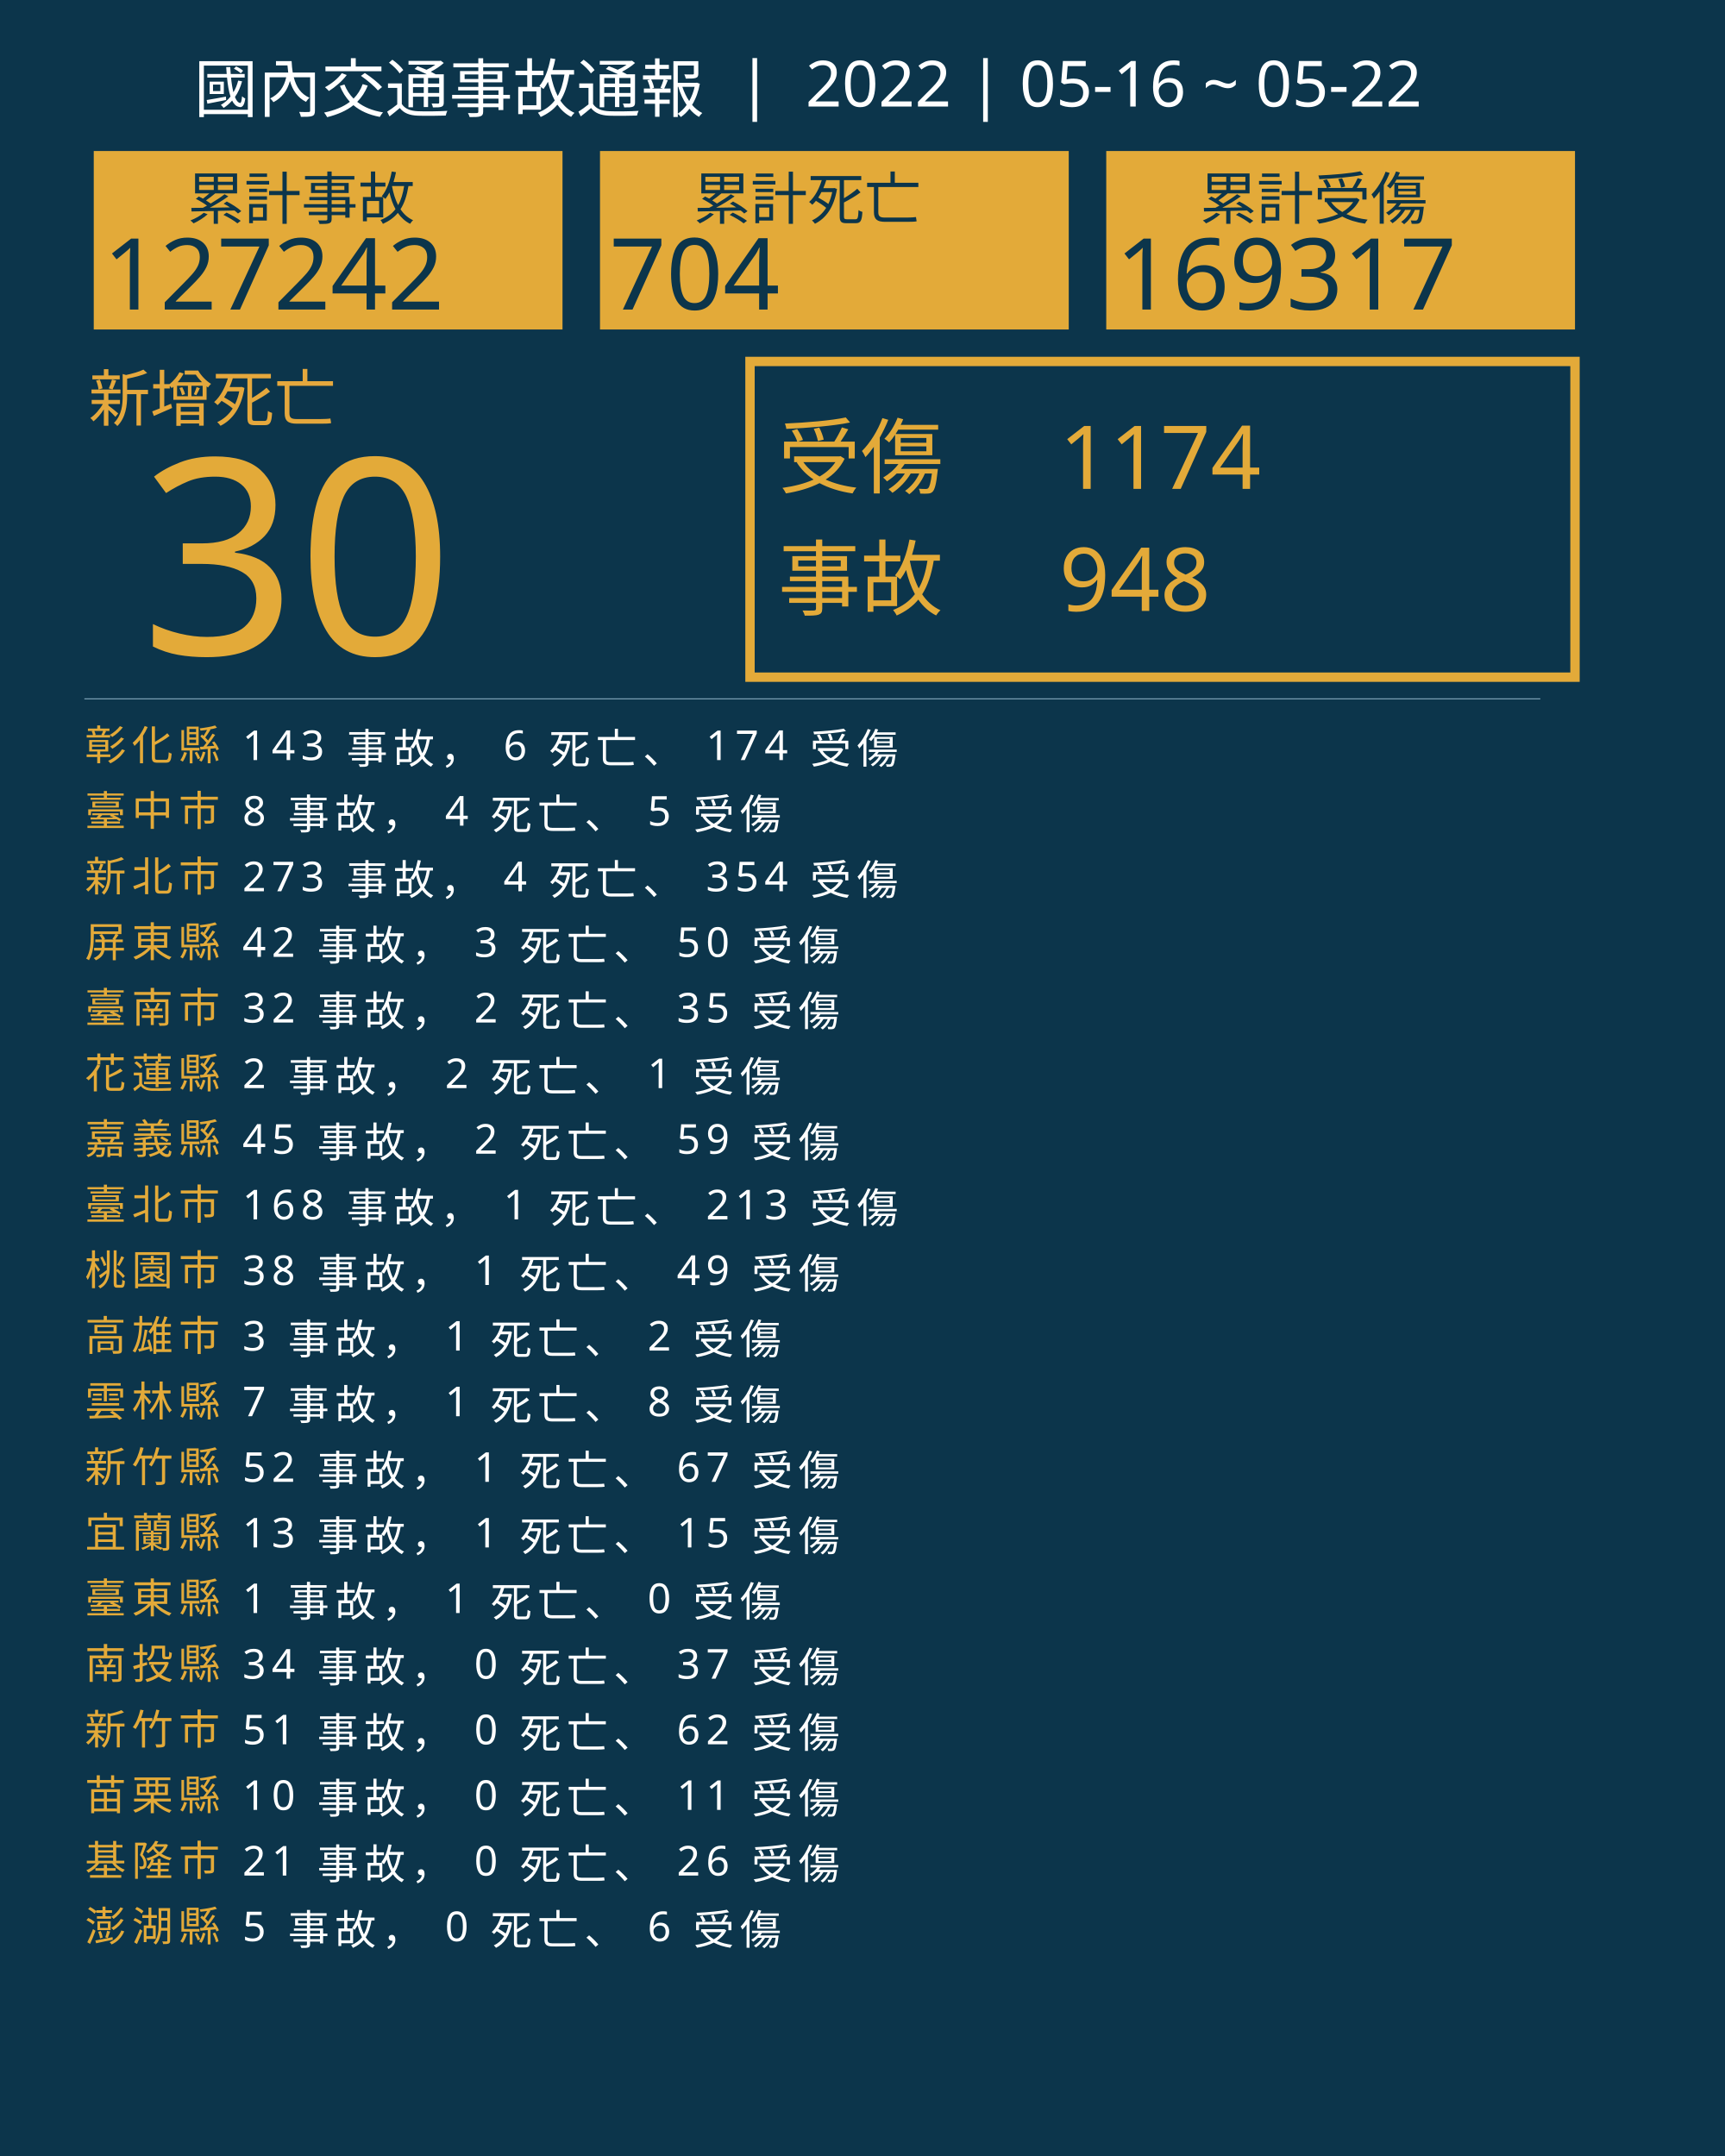
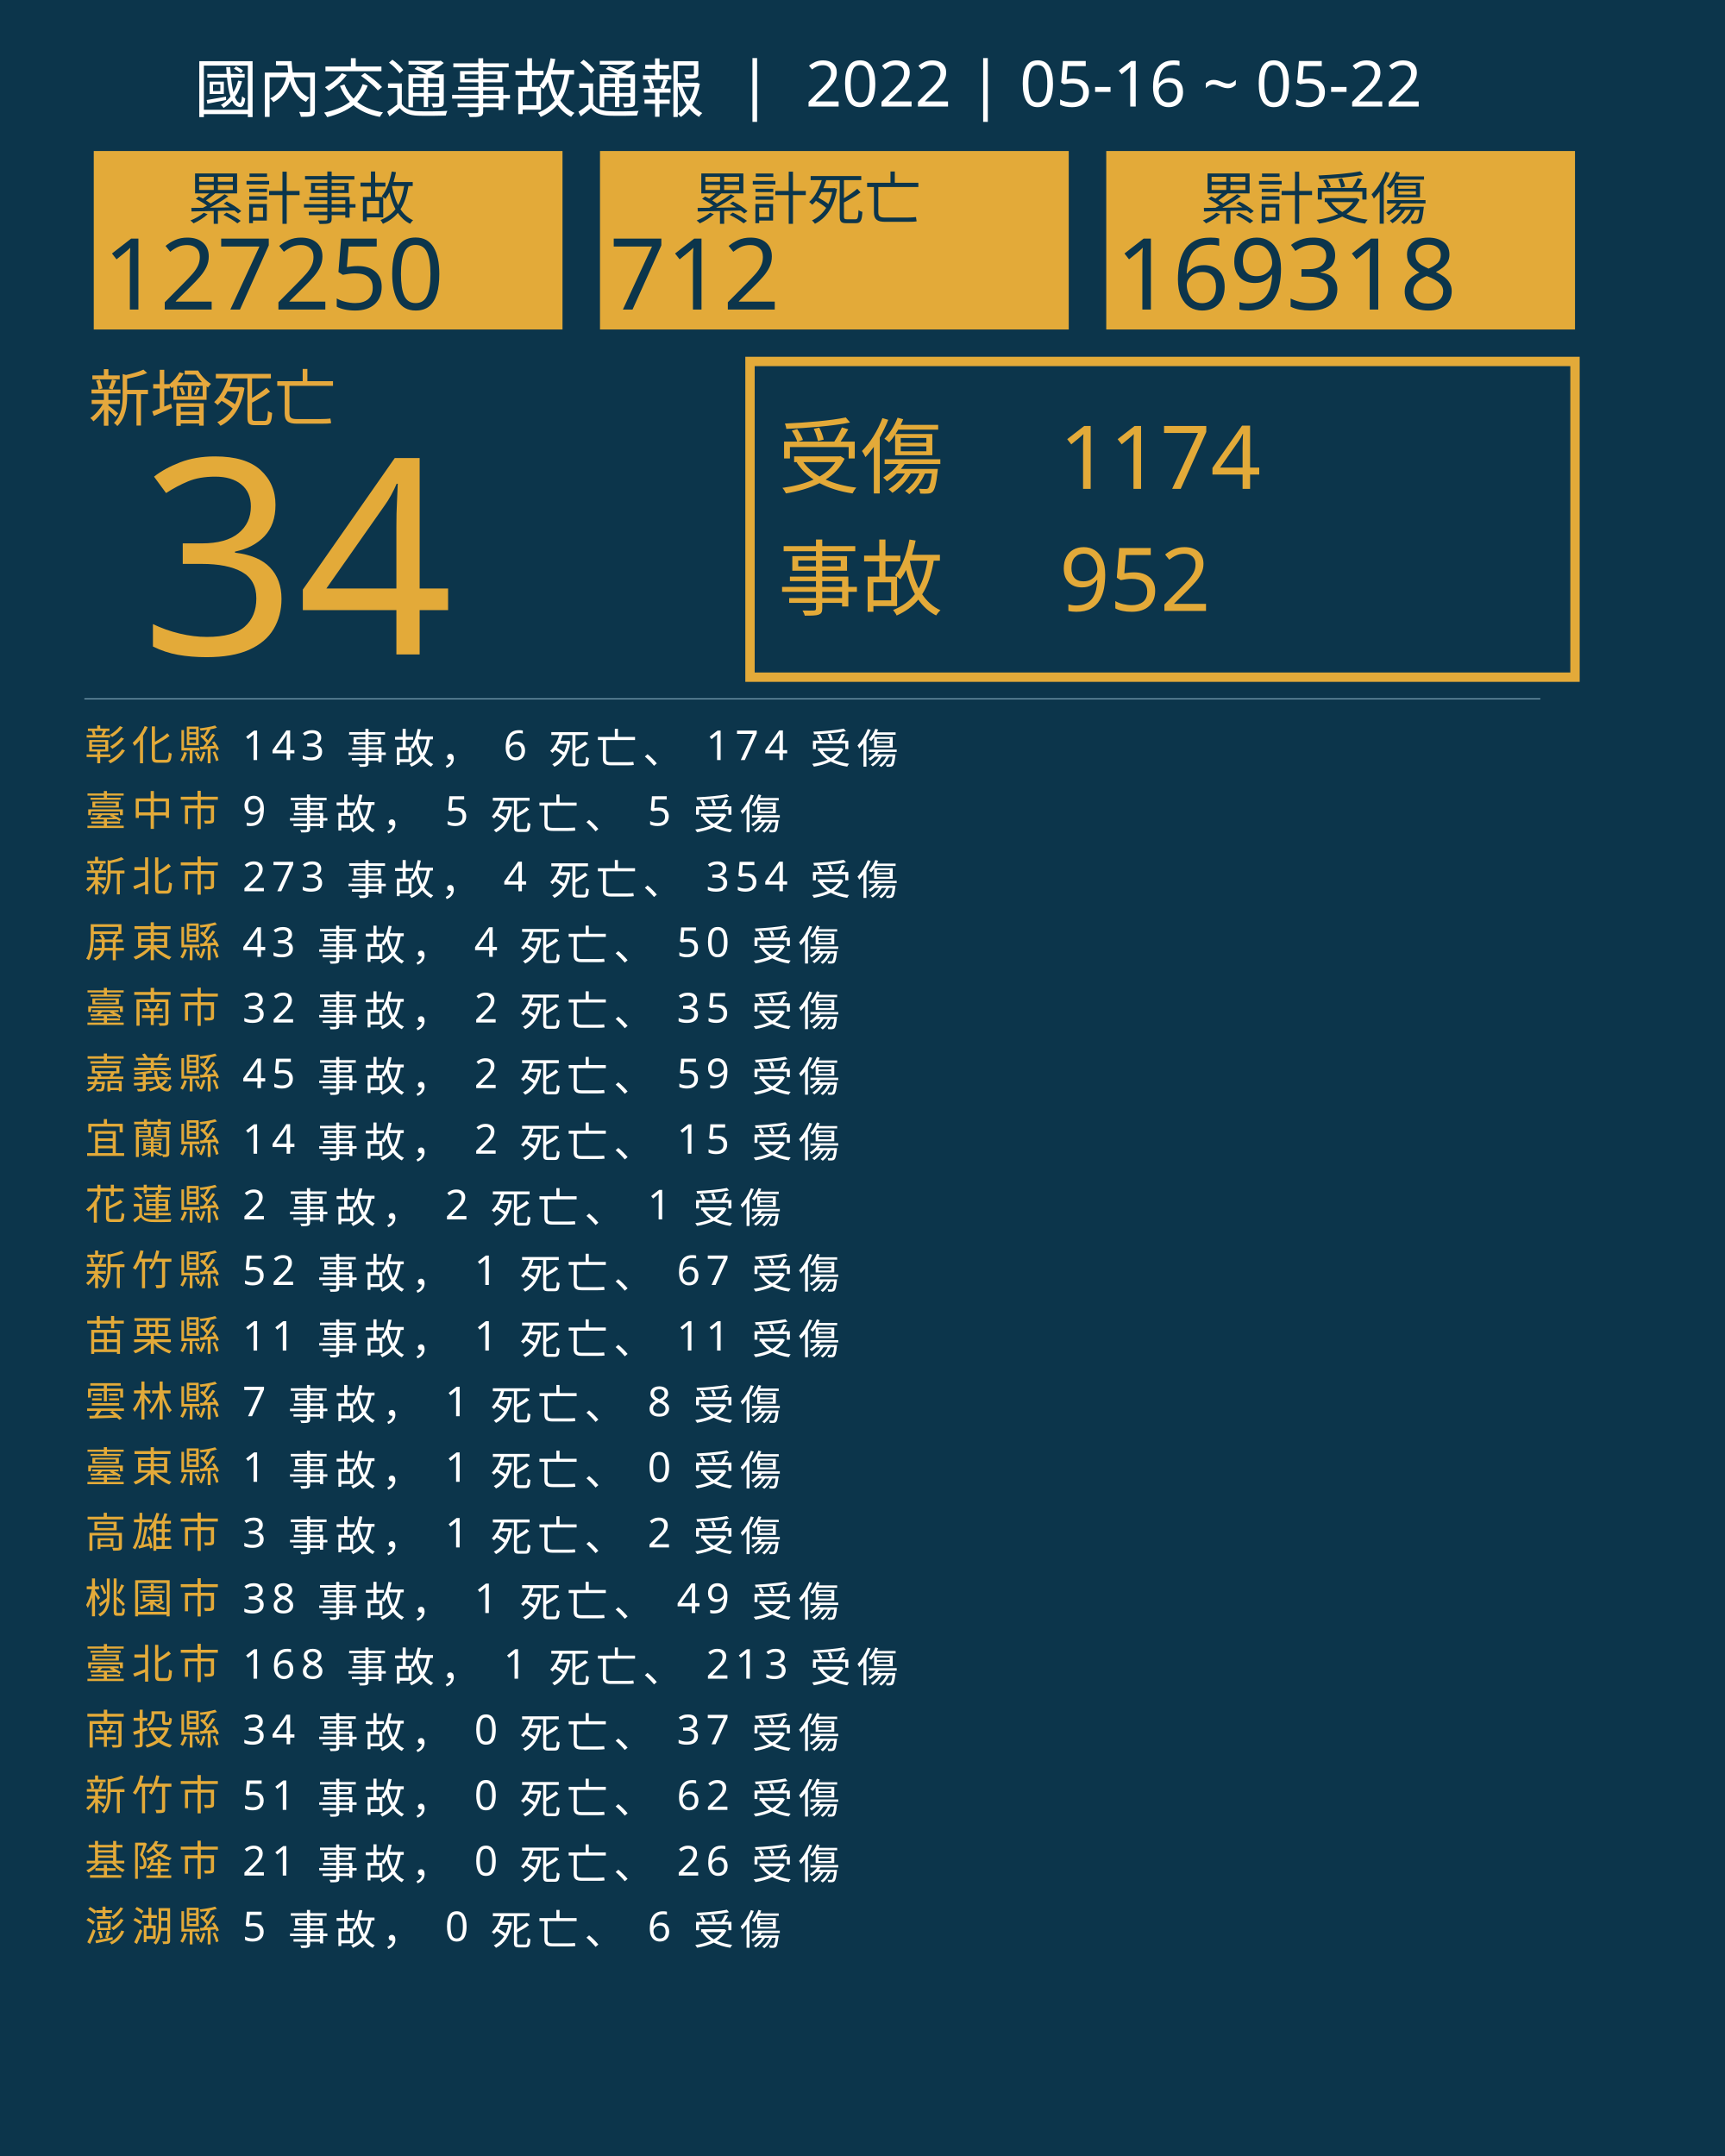
<svg xmlns="http://www.w3.org/2000/svg" version="1.1" id="圖層_1" x="0px" y="0px" viewBox="0 0 1840 2300" style="enable-background:new 0 0 1840 2300;" xml:space="preserve">
  <style type="text/css">
	.st0{fill:#0C354B;}
	.st1{fill:#E5A83D;}
	.st2{font-family:'NotoSansCJKtc-Bold-B5pc-H';}
	.st3{font-size:66px;}
	.st4{fill:#E3AA39;}
	.st5{font-family:'Arial-BoldMT';}
	.st6{font-size:291.776px;}
	.st7{fill:none;stroke:#E3AA39;stroke-miterlimit:10;stroke-width:10;}
	.st8{font-family:'NotoSansCJKtc-Light-B5pc-H';}
	.st9{font-size:88px;}
	.st10{font-family:'NotoSansCJKtc-Medium-B5pc-H';}
	.st11{font-size:94px;}
	.st12{fill:none;stroke:#8AAFC1;stroke-miterlimit:10;}
	.st13{font-size:60.649px;}
	.st14{font-size:106px;}
	.st15{fill:none;}
	.st16{font-size:44px;}
	.st17{letter-spacing:6;}
	.st18{fill:#FFFFFF;}
	.st19{letter-spacing:1;}
	.st20{font-size:68px;}
</style>
  <rect class="st0" width="1840" height="2300" />
  <text transform="matrix(1 0 0 1 94.5001 449.017)" class="st1 st2 st3">新增死亡</text>
  <g>
-     <text transform="matrix(1 0 0 1 150 698.1412)" class="st4 st5 st6">30</text>
+     <text transform="matrix(1 0 0 1 150 698.1412)" class="st4 st5 st6">34</text>
  </g>
  <g>
    <rect x="800" y="385.6" class="st7" width="880" height="336.8" />
    <g>
      <text transform="matrix(1 0 0 1 830 519.593)" class="st4 st8 st9">受傷</text>
      <text transform="matrix(1 0 0 1 1130 521.5084)" class="st4 st10 st11">1174</text>
-       <text transform="matrix(1 0 0 1 1130 651.7274)" class="st4 st10 st11">948</text>
+       <text transform="matrix(1 0 0 1 1130 651.7274)" class="st4 st10 st11">952</text>
      <text transform="matrix(1 0 0 1 830 649.4965)" class="st4 st8 st9">事故</text>
    </g>
  </g>
  <line class="st12" x1="90" y1="745.5" x2="1643" y2="745.5" />
  <g>
    <g>
      <rect x="100" y="161.1" class="st4" width="500" height="190.4" />
      <g>
        <text transform="matrix(1 0 0 1 200 233.9079)" class="st0 st10 st13">累計事故</text>
        <g>
-           <text transform="matrix(1 0 0 1 110 330.2121)" class="st0 st5 st14">127242</text>
+           <text transform="matrix(1 0 0 1 110 330.2121)" class="st0 st5 st14">127250</text>
        </g>
      </g>
    </g>
    <g>
      <rect x="640" y="161.1" class="st4" width="500" height="190.4" />
      <g>
        <text transform="matrix(1 0 0 1 740 233.908)" class="st0 st10 st13">累計死亡</text>
        <g>
-           <text transform="matrix(1 0 0 1 650 330.2122)" class="st0 st5 st14">704</text>
+           <text transform="matrix(1 0 0 1 650 330.2122)" class="st0 st5 st14">712</text>
        </g>
      </g>
    </g>
    <g>
      <rect x="1180" y="161.1" class="st4" width="500" height="190.4" />
      <g>
        <text transform="matrix(1 0 0 1 1280 233.908)" class="st0 st10 st13">累計受傷</text>
        <g>
-           <text transform="matrix(1 0 0 1 1190 330.2122)" class="st0 st5 st14">169317</text>
+           <text transform="matrix(1 0 0 1 1190 330.2122)" class="st0 st5 st14">169318</text>
        </g>
      </g>
    </g>
  </g>
  <rect x="90.6" y="772.1" class="st15" width="1141.8" height="314.8" />
  <text transform="matrix(1 0 0 1 90.5591 810.7965)">
    <tspan x="0" y="0" class="st4 st10 st16 st17">彰化縣</tspan>
    <tspan x="150.6" y="0" class="st18 st10 st16 st17"> 143 事故， 6 死亡、 174 受傷</tspan>
    <tspan x="0" y="70" class="st4 st10 st16 st17">臺中市</tspan>
-     <tspan x="150.6" y="70" class="st18 st10 st16 st17"> 8 事故， 4 死亡、 5 受傷</tspan>
+     <tspan x="150.6" y="70" class="st18 st10 st16 st17"> 9 事故， 5 死亡、 5 受傷</tspan>
    <tspan x="0" y="140" class="st4 st10 st16 st17">新北市</tspan>
    <tspan x="150.6" y="140" class="st18 st10 st16 st17"> 273 事故， 4 死亡、 354 受傷</tspan>
    <tspan x="0" y="210" class="st4 st10 st16 st17">屏東縣</tspan>
-     <tspan x="150.6" y="210" class="st18 st10 st16 st17"> 42 事故， 3 死亡、 50 受傷</tspan>
+     <tspan x="150.6" y="210" class="st18 st10 st16 st17"> 43 事故， 4 死亡、 50 受傷</tspan>
    <tspan x="0" y="280" class="st4 st10 st16 st17">臺南市</tspan>
    <tspan x="150.6" y="280" class="st18 st10 st16 st17"> 32 事故， 2 死亡、 35 受傷</tspan>
-     <tspan x="0" y="350" class="st4 st10 st16 st17">花蓮縣</tspan>
-     <tspan x="150.6" y="350" class="st18 st10 st16 st17"> 2 事故， 2 死亡、 1 受傷</tspan>
-     <tspan x="0" y="420" class="st4 st10 st16 st17">嘉義縣</tspan>
-     <tspan x="150.6" y="420" class="st18 st10 st16 st17"> 45 事故， 2 死亡、 59 受傷</tspan>
-     <tspan x="0" y="490" class="st4 st10 st16 st17">臺北市</tspan>
-     <tspan x="150.6" y="490" class="st18 st10 st16 st17"> 168 事故， 1 死亡、 213 受傷</tspan>
-     <tspan x="0" y="560" class="st4 st10 st16 st17">桃園市</tspan>
-     <tspan x="150.6" y="560" class="st18 st10 st16 st17"> 38 事故， 1 死亡、 49 受傷</tspan>
-     <tspan x="0" y="630" class="st4 st10 st16 st17">高雄市</tspan>
-     <tspan x="150.6" y="630" class="st18 st10 st16 st17"> 3 事故， 1 死亡、 2 受傷</tspan>
+     <tspan x="0" y="350" class="st4 st10 st16 st17">嘉義縣</tspan>
+     <tspan x="150.6" y="350" class="st18 st10 st16 st17"> 45 事故， 2 死亡、 59 受傷</tspan>
+     <tspan x="0" y="420" class="st4 st10 st16 st17">宜蘭縣</tspan>
+     <tspan x="150.6" y="420" class="st18 st10 st16 st17"> 14 事故， 2 死亡、 15 受傷</tspan>
+     <tspan x="0" y="490" class="st4 st10 st16 st17">花蓮縣</tspan>
+     <tspan x="150.6" y="490" class="st18 st10 st16 st17"> 2 事故， 2 死亡、 1 受傷</tspan>
+     <tspan x="0" y="560" class="st4 st10 st16 st17">新竹縣</tspan>
+     <tspan x="150.6" y="560" class="st18 st10 st16 st17"> 52 事故， 1 死亡、 67 受傷</tspan>
+     <tspan x="0" y="630" class="st4 st10 st16 st17">苗栗縣</tspan>
+     <tspan x="150.6" y="630" class="st18 st10 st16 st17"> 11 事故， 1 死亡、 11 受傷</tspan>
    <tspan x="0" y="700" class="st4 st10 st16 st17">雲林縣</tspan>
    <tspan x="150.6" y="700" class="st18 st10 st16 st17"> 7 事故， 1 死亡、 8 受傷</tspan>
-     <tspan x="0" y="770" class="st4 st10 st16 st17">新竹縣</tspan>
-     <tspan x="150.6" y="770" class="st18 st10 st16 st17"> 52 事故， 1 死亡、 67 受傷</tspan>
-     <tspan x="0" y="840" class="st4 st10 st16 st17">宜蘭縣</tspan>
-     <tspan x="150.6" y="840" class="st18 st10 st16 st17"> 13 事故， 1 死亡、 15 受傷</tspan>
-     <tspan x="0" y="910" class="st4 st10 st16 st17">臺東縣</tspan>
-     <tspan x="150.6" y="910" class="st18 st10 st16 st17"> 1 事故， 1 死亡、 0 受傷</tspan>
-     <tspan x="0" y="980" class="st4 st10 st16 st17">南投縣</tspan>
-     <tspan x="150.6" y="980" class="st18 st10 st16 st17"> 34 事故， 0 死亡、 37 受傷</tspan>
-     <tspan x="0" y="1050" class="st4 st10 st16 st17">新竹市</tspan>
-     <tspan x="150.6" y="1050" class="st18 st10 st16 st17"> 51 事故， 0 死亡、 62 受傷</tspan>
-     <tspan x="0" y="1120" class="st4 st10 st16 st17">苗栗縣</tspan>
-     <tspan x="150.6" y="1120" class="st18 st10 st16 st17"> 10 事故， 0 死亡、 11 受傷</tspan>
+     <tspan x="0" y="770" class="st4 st10 st16 st17">臺東縣</tspan>
+     <tspan x="150.6" y="770" class="st18 st10 st16 st17"> 1 事故， 1 死亡、 0 受傷</tspan>
+     <tspan x="0" y="840" class="st4 st10 st16 st17">高雄市</tspan>
+     <tspan x="150.6" y="840" class="st18 st10 st16 st17"> 3 事故， 1 死亡、 2 受傷</tspan>
+     <tspan x="0" y="910" class="st4 st10 st16 st17">桃園市</tspan>
+     <tspan x="150.6" y="910" class="st18 st10 st16 st17"> 38 事故， 1 死亡、 49 受傷</tspan>
+     <tspan x="0" y="980" class="st4 st10 st16 st17">臺北市</tspan>
+     <tspan x="150.6" y="980" class="st18 st10 st16 st17"> 168 事故， 1 死亡、 213 受傷</tspan>
+     <tspan x="0" y="1050" class="st4 st10 st16 st17">南投縣</tspan>
+     <tspan x="150.6" y="1050" class="st18 st10 st16 st17"> 34 事故， 0 死亡、 37 受傷</tspan>
+     <tspan x="0" y="1120" class="st4 st10 st16 st17">新竹市</tspan>
+     <tspan x="150.6" y="1120" class="st18 st10 st16 st17"> 51 事故， 0 死亡、 62 受傷</tspan>
    <tspan x="0" y="1190" class="st4 st10 st16 st17">基隆市</tspan>
    <tspan x="150.6" y="1190" class="st18 st10 st16 st17"> 21 事故， 0 死亡、 26 受傷</tspan>
    <tspan x="0" y="1260" class="st4 st10 st16 st17">澎湖縣</tspan>
    <tspan x="150.6" y="1260" class="st18 st10 st16 st17"> 5 事故， 0 死亡、 6 受傷</tspan>
  </text>
  <text transform="matrix(1 0 0 1 207 119.2712)" class="st18 st8 st20">國內交通事故通報  |  2022 | 05-16 ~ 05-22</text>
</svg>
